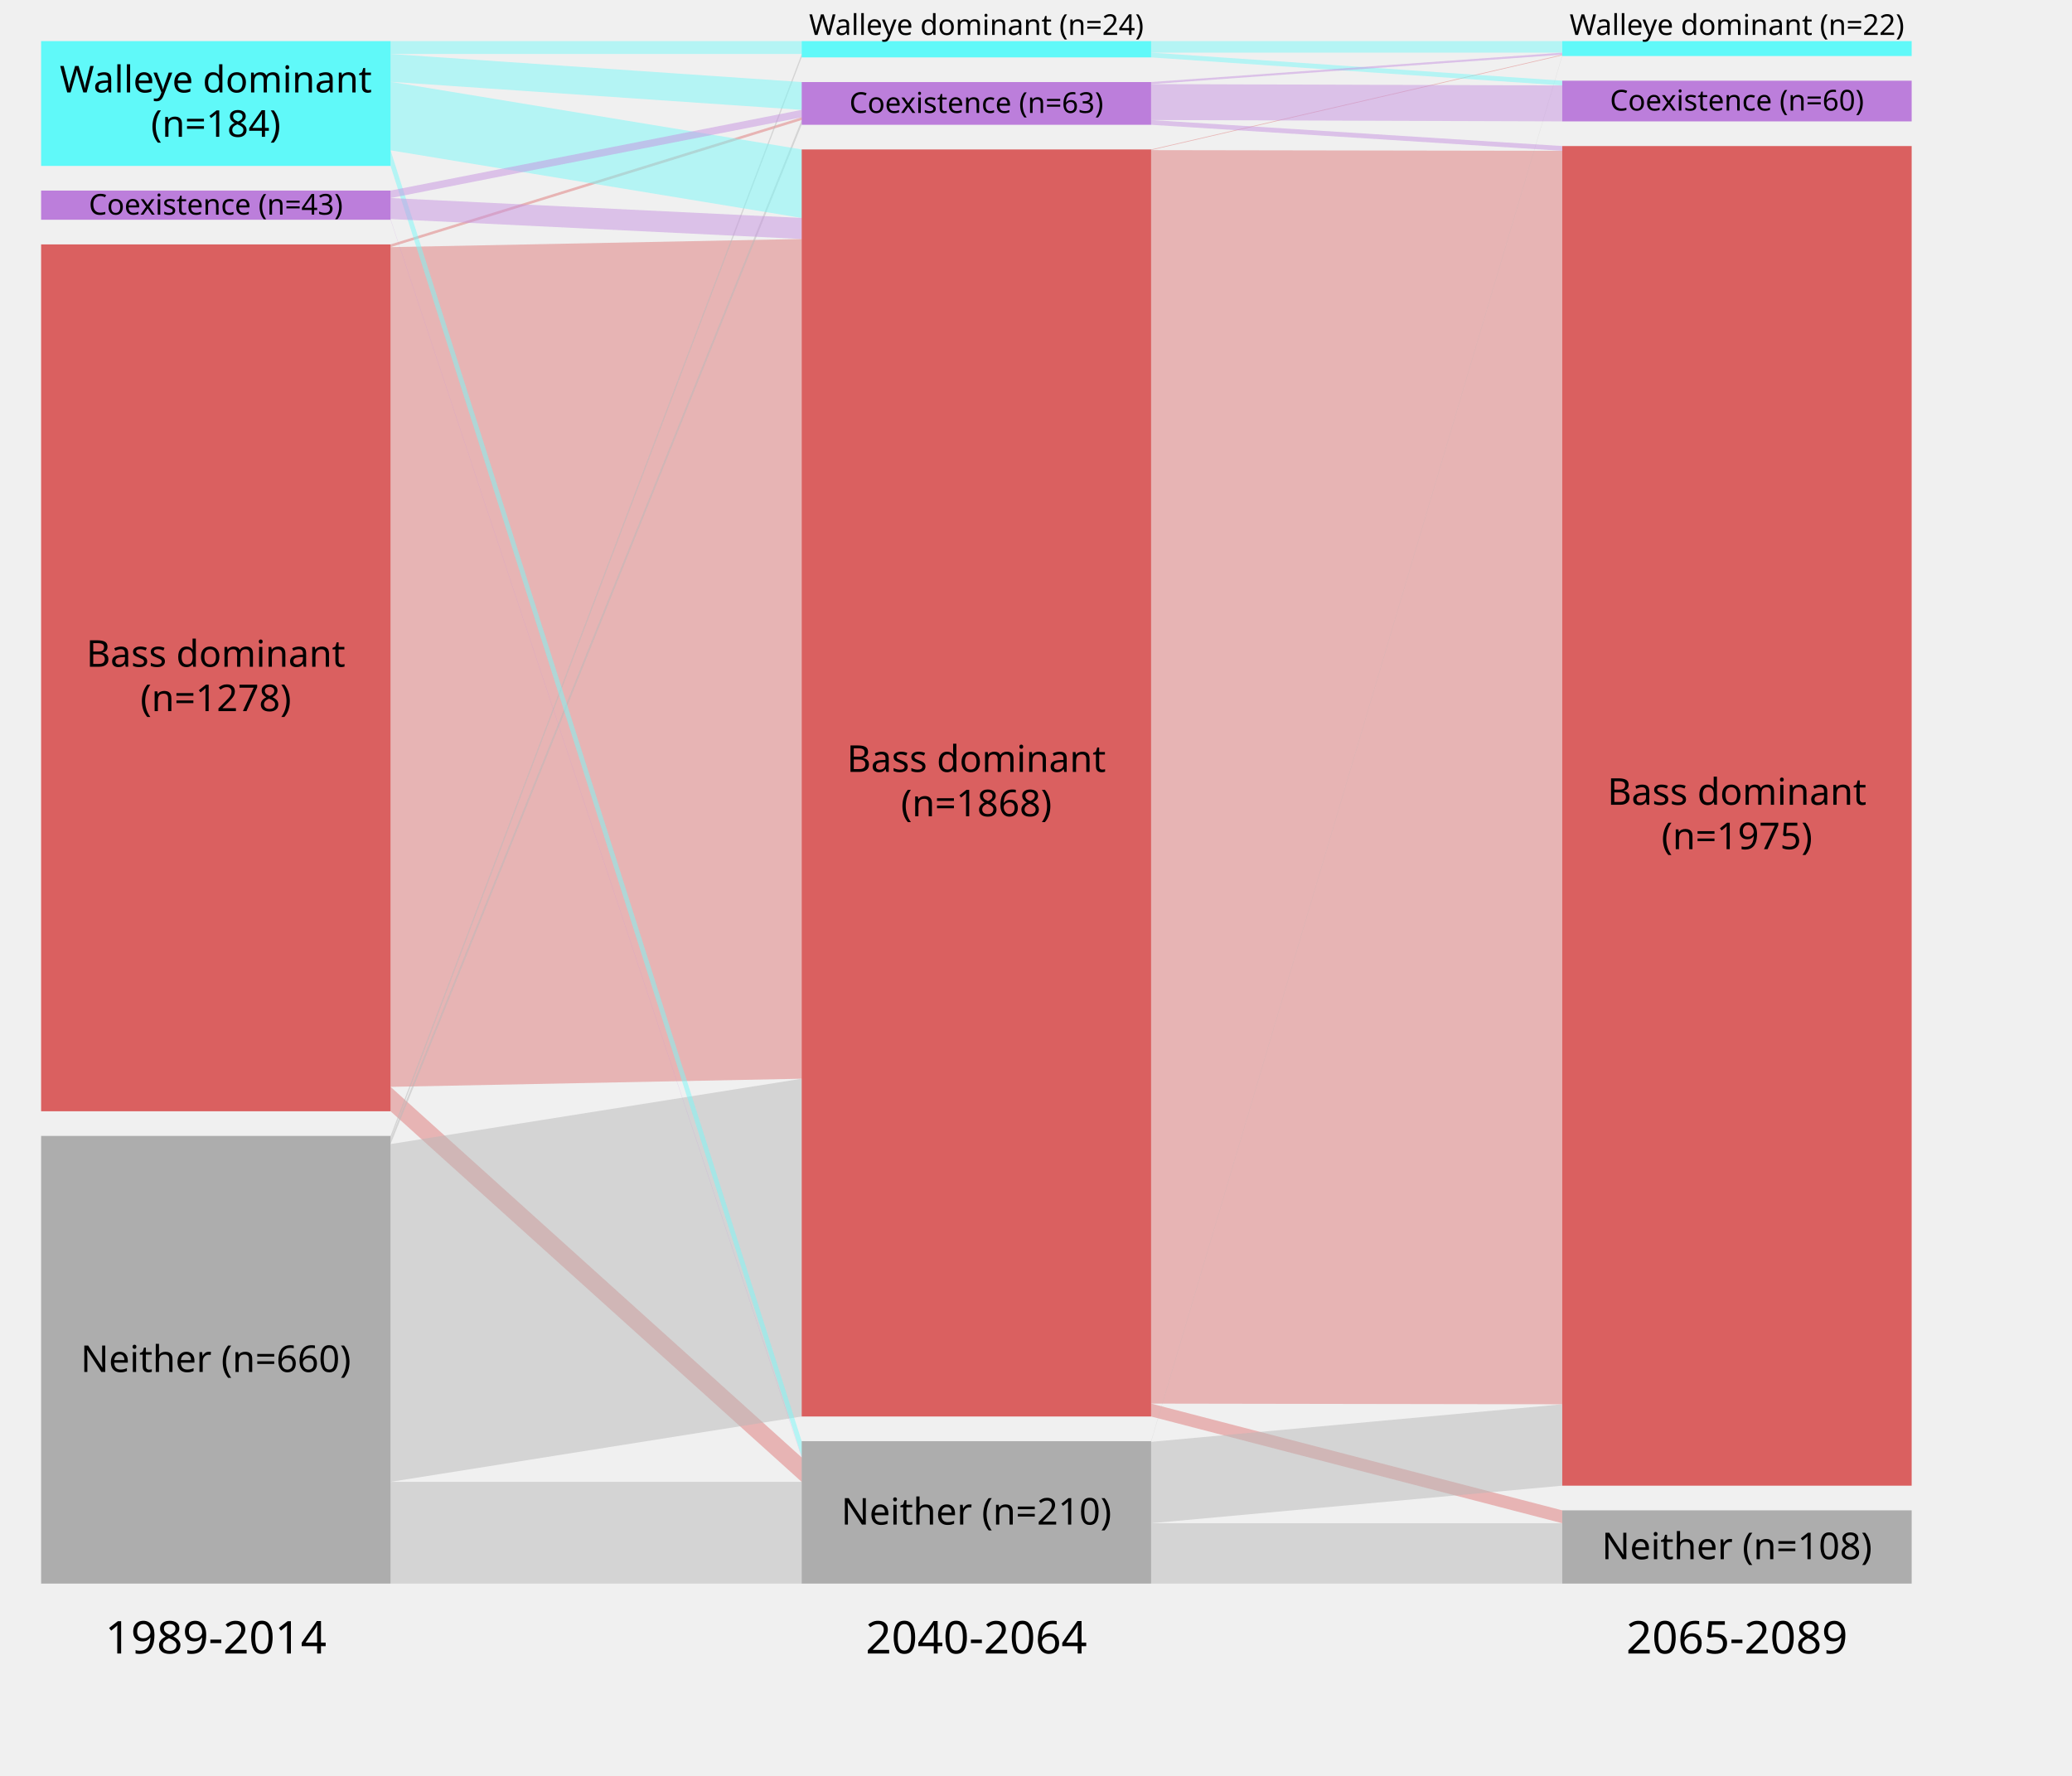
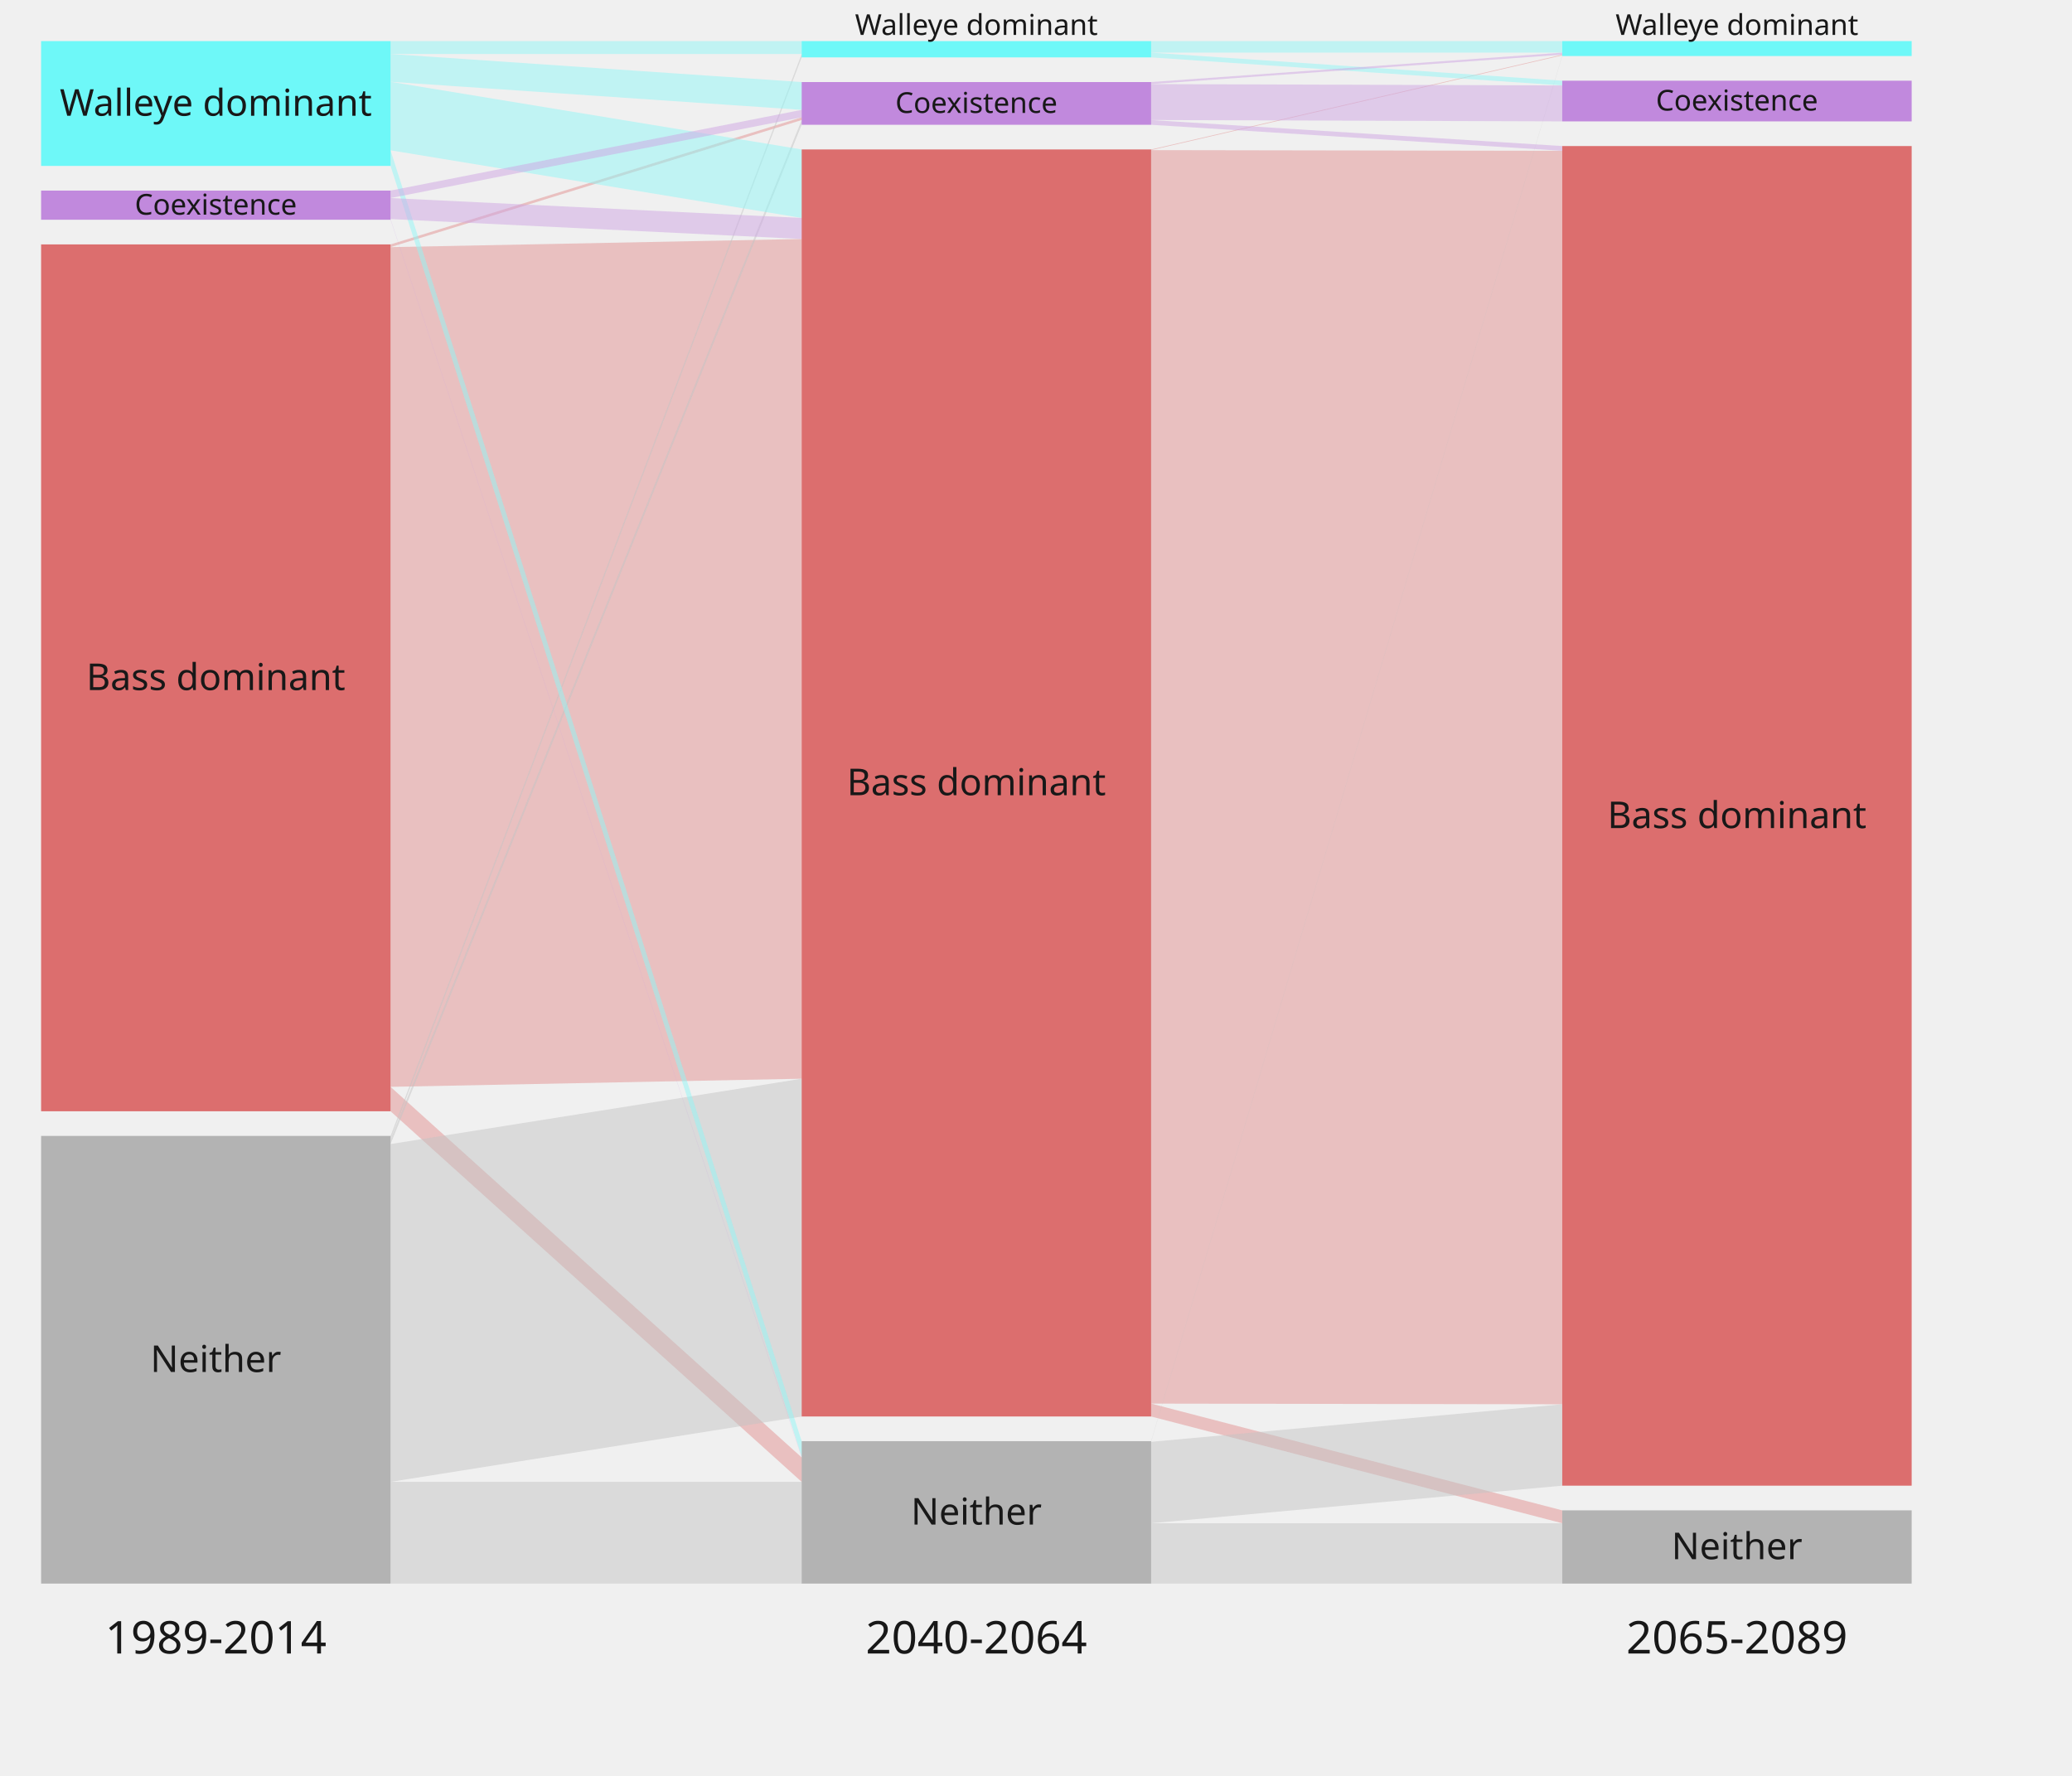
<svg xmlns="http://www.w3.org/2000/svg" version="1.1" preserveAspectRatio="xMinYMin meet" viewBox="0 0 1008 864">
  <style>
.hidden {
opacity:0;
}
path, .bin {
-         -webkit-transition: 0.5s ease-in-out;
-         -moz-transition: 0.5s ease-in-out;
-         -o-transition: 0.5s ease-in-out;
-         transition: 0.5s ease-in-out;
+         -webkit-transition: 0.25s ease-in-out;
+         -moz-transition: 0.25s ease-in-out;
+         -o-transition: 0.25s ease-in-out;
+         transition: 0.25s ease-in-out;
    }
  text {
		  font-size: 14px;
		  cursor: default;
		  font-family: Tahoma, Geneva, sans-serif;}
                  .big-text{
font-size: 22px;
                  }
.medium-text{
font-size: 18px;
                  }
                  </style>
-   <g id="early" transform="translate(20,20)">
+   <g id="early" opacity="0.9" transform="translate(20,20)">
    <rect width="170" class="bin" height="60.72" y="0" fill="cyan" opacity="0.6" />
-     <text class="medium-text" x="85" y="30.36" dy="-0.3em" fill="black" stroke="none" text-anchor="middle">Walleye dominant</text>
-     <text class="medium-text" x="85" y="30.36" dy="0.9em" fill="black" stroke="none" text-anchor="middle">(n=184)</text>
+     <text class="medium-text" x="85" y="30.36" dy="0.33em" fill="black" stroke="none" text-anchor="middle">Walleye dominant</text>
    <rect width="170" class="bin" height="14.19" y="72.72" fill="#9932CD" opacity="0.6" />
-     <text x="85" y="79.815" dy="0.33em" fill="black" stroke="none" text-anchor="middle">Coexistence (n=43)</text>
+     <text x="85" y="79.815" dy="0.33em" fill="black" stroke="none" text-anchor="middle">Coexistence</text>
    <rect width="170" class="bin" height="421.74" y="98.91" fill="#cc0000" opacity="0.6" />
-     <text class="medium-text" x="85" y="309.78" dy="-0.3em" fill="black" stroke="none" text-anchor="middle">Bass dominant</text>
-     <text class="medium-text" x="85" y="309.78" dy="0.9em" fill="black" stroke="none" text-anchor="middle">(n=1278)</text>
+     <text class="medium-text" x="85" y="309.78" dy="0.33em" fill="black" stroke="none" text-anchor="middle">Bass dominant</text>
    <rect width="170" class="bin" height="217.8" y="532.65" fill="grey" opacity="0.6" />
-     <text class="medium-text" x="85" y="641.55" dy="0.33em" fill="black" stroke="none" text-anchor="middle">Neither (n=660)</text>
+     <text class="medium-text" x="85" y="641.55" dy="0.33em" fill="black" stroke="none" text-anchor="middle">Neither</text>
    <text x="85" dy="1em" class="big-text" y="762.45" fill="black" stroke="none" text-anchor="middle">1989-2014</text>
  </g>
-   <g id="mid" transform="translate(390,20)">
+   <g id="mid" opacity="0.9" transform="translate(390,20)">
    <rect width="170" class="bin" height="7.92" y="0" fill="cyan" opacity="0.6" />
-     <text x="85" y="0" dy="-3" fill="black" stroke="none" text-anchor="middle">Walleye dominant (n=24)</text>
+     <text x="85" y="0" dy="-3" fill="black" stroke="none" text-anchor="middle">Walleye dominant</text>
    <rect width="170" class="bin" height="20.79" y="19.92" fill="#9932CD" opacity="0.6" />
-     <text x="85" y="30.315" dy="0.33em" fill="black" stroke="none" text-anchor="middle">Coexistence (n=63)</text>
+     <text x="85" y="30.315" dy="0.33em" fill="black" stroke="none" text-anchor="middle">Coexistence</text>
    <rect width="170" class="bin" height="616.44" y="52.71" fill="#cc0000" opacity="0.6" />
-     <text class="medium-text" x="85" y="360.93" dy="-0.3em" fill="black" stroke="none" text-anchor="middle">Bass dominant</text>
-     <text class="medium-text" x="85" y="360.93" dy="0.9em" fill="black" stroke="none" text-anchor="middle">(n=1868)</text>
+     <text class="medium-text" x="85" y="360.93" dy="0.33em" fill="black" stroke="none" text-anchor="middle">Bass dominant</text>
    <rect width="170" class="bin" height="69.3" y="681.15" fill="grey" opacity="0.6" />
-     <text class="medium-text" x="85" y="715.8" dy="0.33em" fill="black" stroke="none" text-anchor="middle">Neither (n=210)</text>
+     <text class="medium-text" x="85" y="715.8" dy="0.33em" fill="black" stroke="none" text-anchor="middle">Neither</text>
    <text x="85" dy="1em" class="big-text" y="762.45" fill="black" stroke="none" text-anchor="middle">2040-2064</text>
  </g>
-   <g id="late" transform="translate(760,20)">
+   <g id="late" opacity="0.9" transform="translate(760,20)">
    <rect width="170" class="bin" height="7.26" y="0" fill="cyan" opacity="0.6" />
-     <text x="85" y="0" dy="-3" fill="black" stroke="none" text-anchor="middle">Walleye dominant (n=22)</text>
+     <text x="85" y="0" dy="-3" fill="black" stroke="none" text-anchor="middle">Walleye dominant</text>
    <rect width="170" class="bin" height="19.8" y="19.26" fill="#9932CD" opacity="0.6" />
-     <text x="85" y="29.16" dy="0.33em" fill="black" stroke="none" text-anchor="middle">Coexistence (n=60)</text>
+     <text x="85" y="29.16" dy="0.33em" fill="black" stroke="none" text-anchor="middle">Coexistence</text>
    <rect width="170" class="bin" height="651.75" y="51.06" fill="#cc0000" opacity="0.6" />
-     <text class="medium-text" x="85" y="376.935" dy="-0.3em" fill="black" stroke="none" text-anchor="middle">Bass dominant</text>
-     <text class="medium-text" x="85" y="376.935" dy="0.9em" fill="black" stroke="none" text-anchor="middle">(n=1975)</text>
+     <text class="medium-text" x="85" y="376.935" dy="0.33em" fill="black" stroke="none" text-anchor="middle">Bass dominant</text>
    <rect width="170" class="bin" height="35.64" y="714.81" fill="grey" opacity="0.6" />
-     <text class="medium-text" x="85" y="732.63" dy="0.33em" fill="black" stroke="none" text-anchor="middle">Neither (n=108)</text>
+     <text class="medium-text" x="85" y="732.63" dy="0.33em" fill="black" stroke="none" text-anchor="middle">Neither</text>
    <text x="85" dy="1em" class="big-text" y="762.45" fill="black" stroke="none" text-anchor="middle">2065-2089</text>
  </g>
-   <g opacity="0.5" id="X1989.2014-arrow" transform="translate(20,20)">
+   <g opacity="0.4" id="X1989.2014-arrow" transform="translate(20,20)">
    <path d="M170,98.91 L370,6.27 v-0 L170,98.91" fill="#cc0000" stroke="none" opacity="0.5" />
    <path d="M170,100.23 L370,38.4 v-1.32 L170,98.91" fill="#cc0000" stroke="none" opacity="0.5" />
    <path d="M170,508.77 L370,504.81 v-408.54 L170,100.23" fill="#cc0000" stroke="none" opacity="0.5" />
    <path d="M170,520.65 L370,700.95 v-11.88 L170,508.77" fill="#cc0000" stroke="none" opacity="0.5" />
    <path d="M170,534.3 L370,7.92 v-1.65 L170,532.65" fill="grey" stroke="none" opacity="0.5" />
    <path d="M170,536.61 L370,40.71 v-2.31 L170,534.3" fill="grey" stroke="none" opacity="0.5" />
    <path d="M170,700.95 L370,669.15 v-164.34 L170,536.61" fill="grey" stroke="none" opacity="0.5" />
    <path d="M170,750.45 L370,750.45 v-49.5 L170,700.95" fill="grey" stroke="none" opacity="0.5" />
    <path d="M170,6.27 L370,6.27 v-6.27 L170,0" fill="cyan" stroke="none" opacity="0.5" />
    <path d="M170,19.8 L370,33.45 v-13.53 L170,6.27" fill="cyan" stroke="none" opacity="0.5" />
    <path d="M170,53.13 L370,86.04 v-33.33 L170,19.8" fill="cyan" stroke="none" opacity="0.5" />
    <path d="M170,60.72 L370,688.74 v-7.59 L170,53.13" fill="cyan" stroke="none" opacity="0.5" />
    <path d="M170,72.72 L370,6.27 v-0 L170,72.72" fill="#9932CD" stroke="none" opacity="0.5" />
    <path d="M170,76.35 L370,37.08 v-3.63 L170,72.72" fill="#9932CD" stroke="none" opacity="0.5" />
    <path d="M170,86.58 L370,96.27 v-10.23 L170,76.35" fill="#9932CD" stroke="none" opacity="0.5" />
    <path d="M170,86.91 L370,689.07 v-0.33 L170,86.58" fill="#9932CD" stroke="none" opacity="0.5" />
  </g>
-   <g opacity="0.5" id="X2040.2064-arrow" transform="translate(390,20)">
+   <g opacity="0.4" id="X2040.2064-arrow" transform="translate(390,20)">
    <path d="M170,53.04 L370,6.93 v-0.33 L170,52.71" fill="#cc0000" stroke="none" opacity="0.5" />
    <path d="M170,53.04 L370,39.06 v-0 L170,53.04" fill="#cc0000" stroke="none" opacity="0.5" />
    <path d="M170,662.88 L370,663.21 v-609.84 L170,53.04" fill="#cc0000" stroke="none" opacity="0.5" />
    <path d="M170,669.15 L370,721.08 v-6.27 L170,662.88" fill="#cc0000" stroke="none" opacity="0.5" />
    <path d="M170,681.48 L370,7.26 v-0.33 L170,681.15" fill="grey" stroke="none" opacity="0.5" />
    <path d="M170,681.48 L370,39.06 v-0 L170,681.48" fill="grey" stroke="none" opacity="0.5" />
    <path d="M170,721.08 L370,702.81 v-39.6 L170,681.48" fill="grey" stroke="none" opacity="0.5" />
    <path d="M170,750.45 L370,750.45 v-29.37 L170,721.08" fill="grey" stroke="none" opacity="0.5" />
    <path d="M170,5.61 L370,5.61 v-5.61 L170,0" fill="cyan" stroke="none" opacity="0.5" />
    <path d="M170,7.92 L370,21.57 v-2.31 L170,5.61" fill="cyan" stroke="none" opacity="0.5" />
    <path d="M170,7.92 L370,51.06 v-0 L170,7.92" fill="cyan" stroke="none" opacity="0.5" />
    <path d="M170,7.92 L370,714.81 v-0 L170,7.92" fill="cyan" stroke="none" opacity="0.5" />
    <path d="M170,20.91 L370,6.6 v-0.99 L170,19.92" fill="#9932CD" stroke="none" opacity="0.5" />
    <path d="M170,38.4 L370,39.06 v-17.49 L170,20.91" fill="#9932CD" stroke="none" opacity="0.5" />
    <path d="M170,40.71 L370,53.37 v-2.31 L170,38.4" fill="#9932CD" stroke="none" opacity="0.5" />
    <path d="M170,40.71 L370,714.81 v-0 L170,40.71" fill="#9932CD" stroke="none" opacity="0.5" />
  </g>
  <rect id="tooltip_bg" rx="2.5" ry="2.5" width="55" height="20" fill="white" stroke-width="0.5" stroke="#696969" class="hidden" />
  <text id="tooltip" dy="-5" stroke="none" fill="#000000" text-anchor="begin" class="sub-label"> </text>
</svg>
